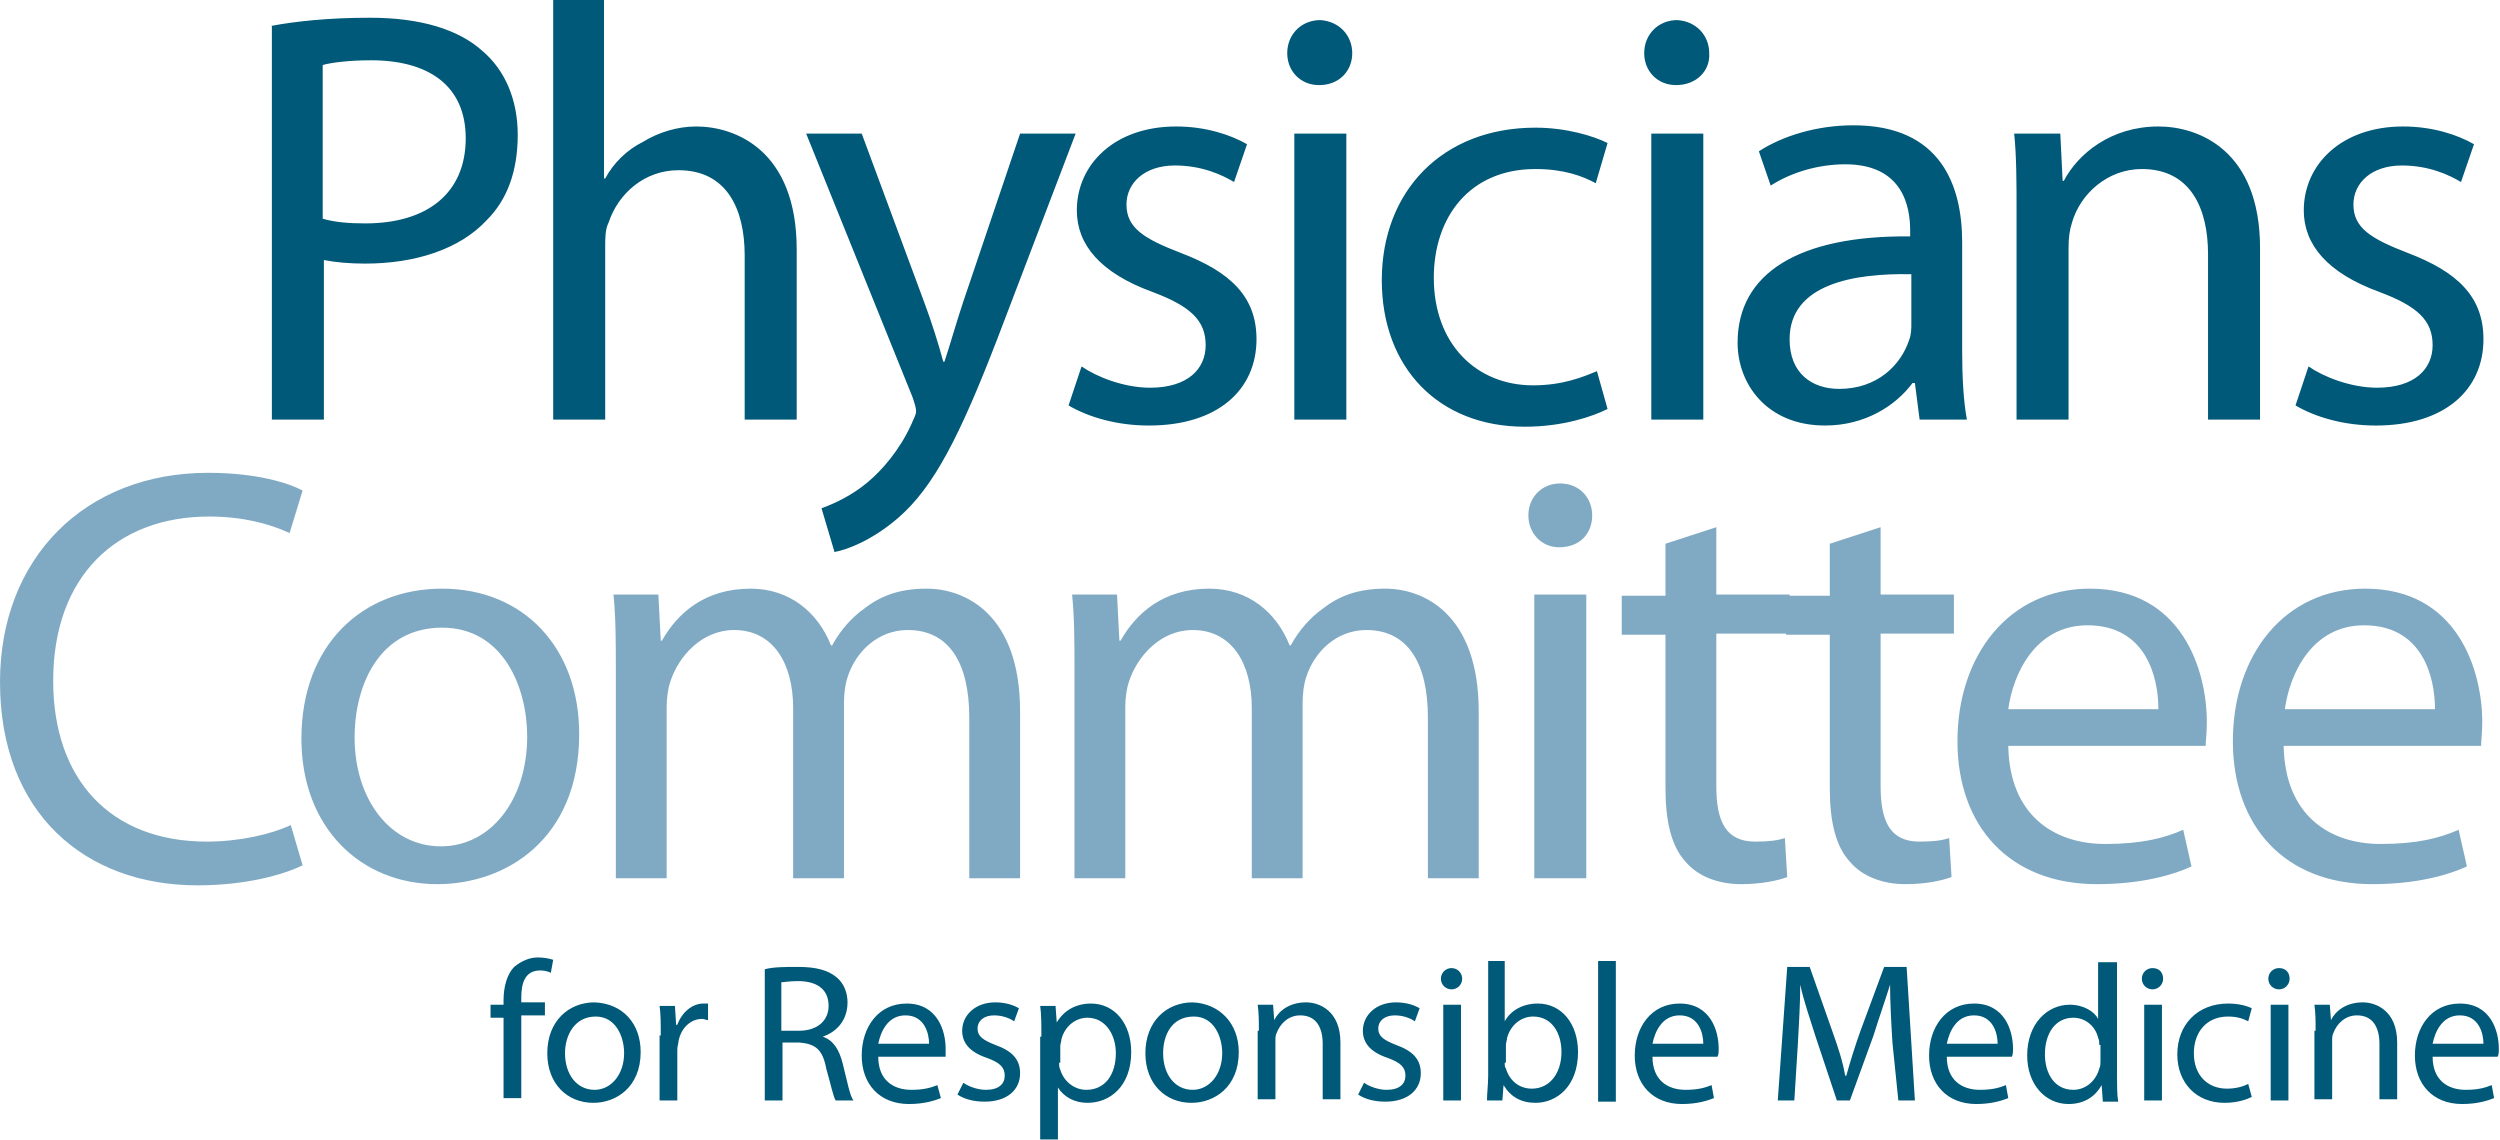
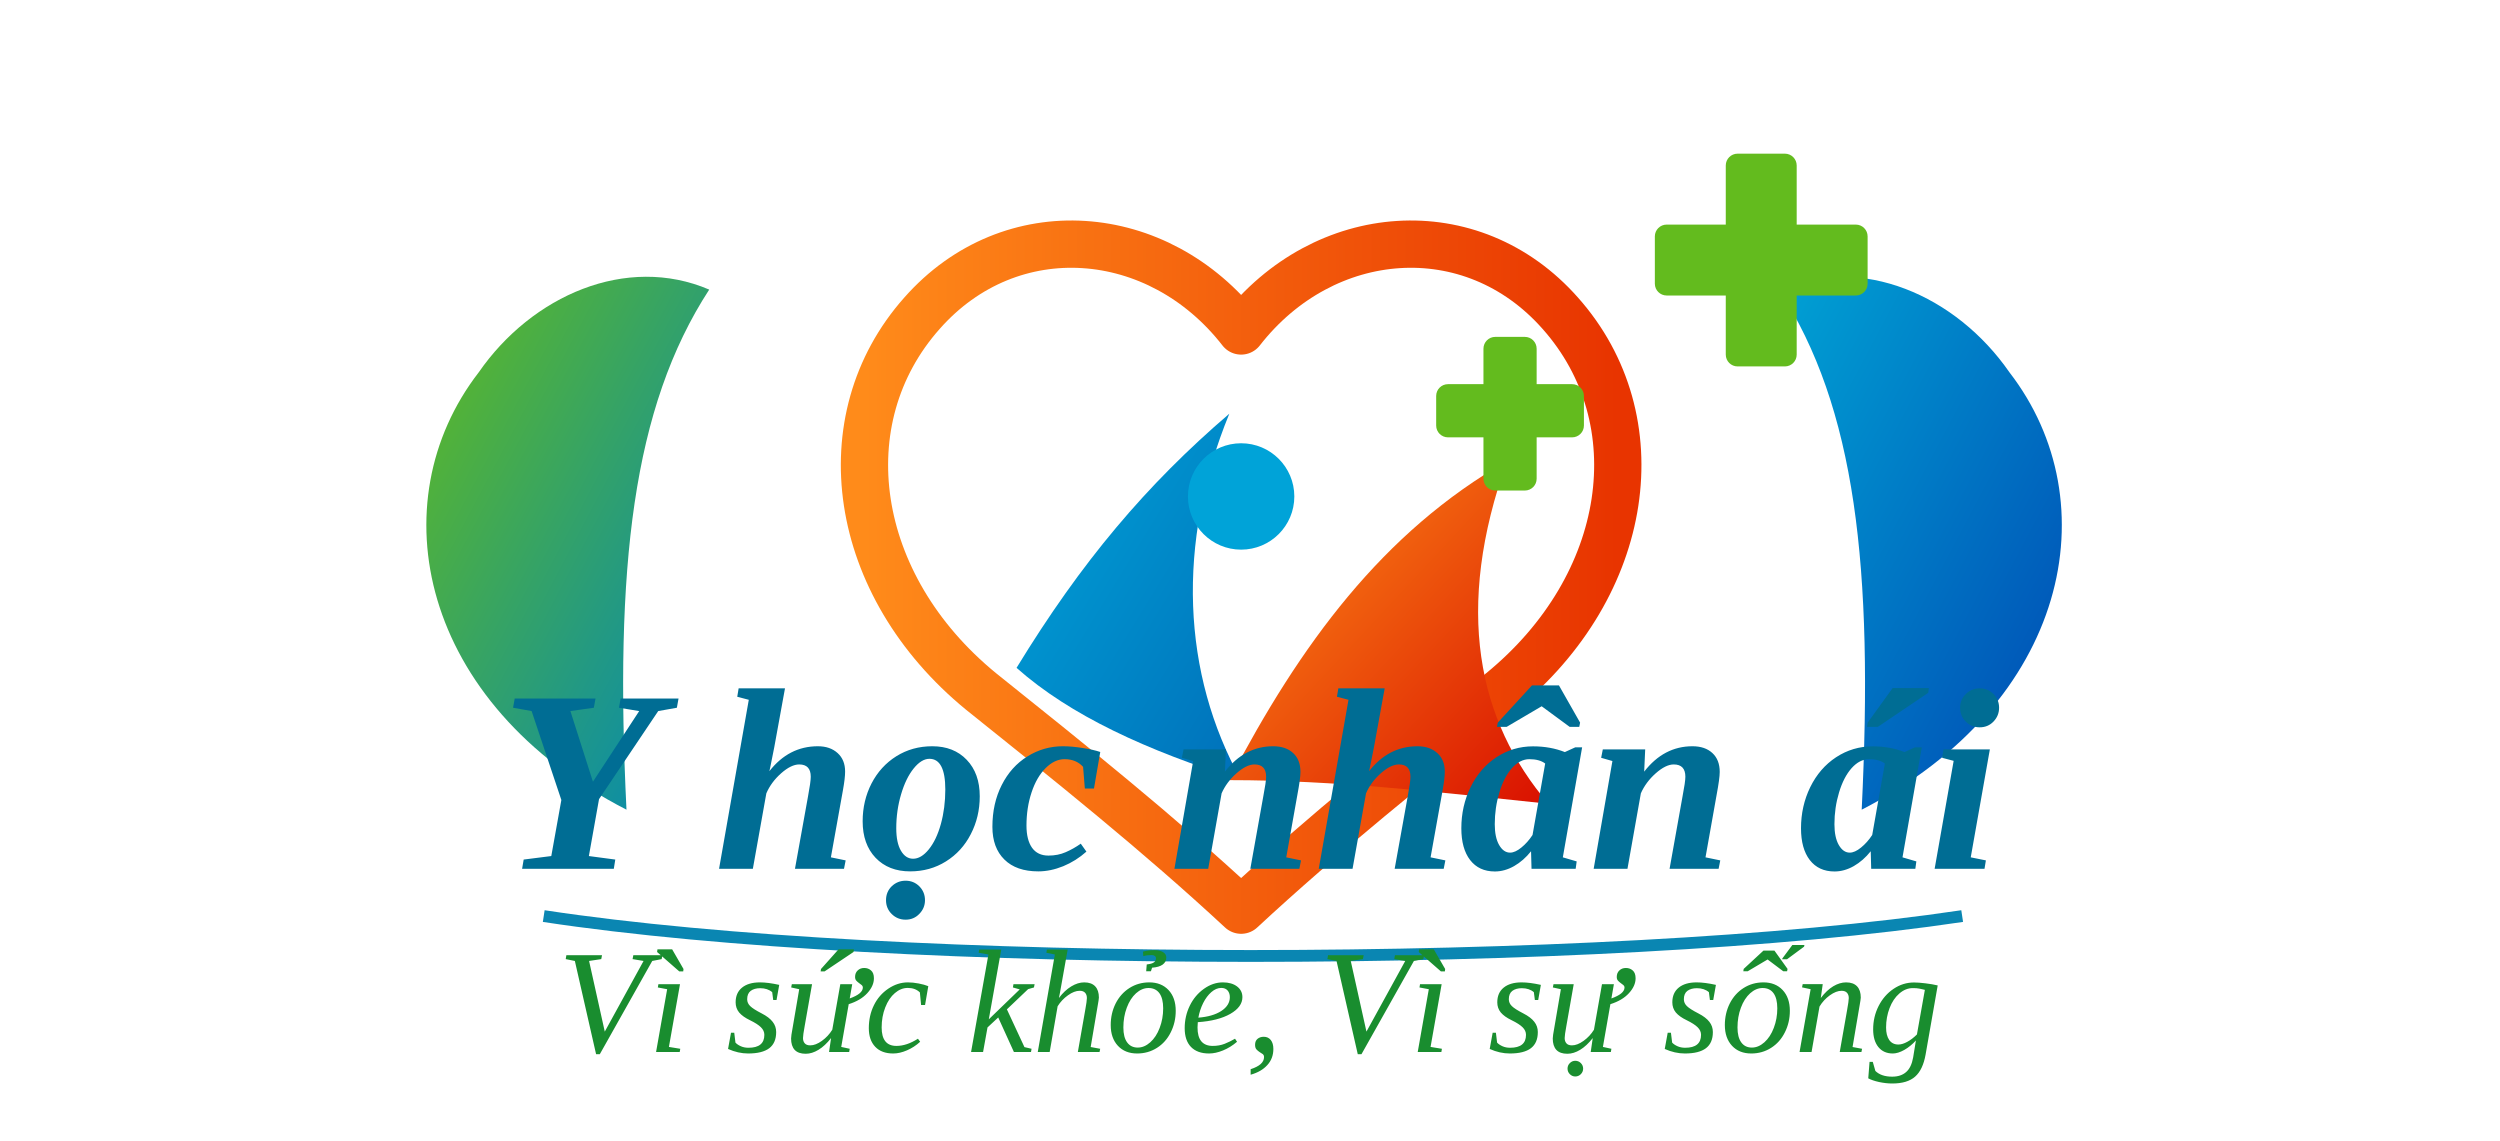
- <svg xmlns="http://www.w3.org/2000/svg" class="header__logo__figure--desktop" focusable="false" aria-hidden="true" viewBox="0 0 211.5 96.4">
-   <path d="M22.9 2.2c2.1-.4 4.9-.7 8.4-.7 4.3 0 7.5 1 9.5 2.8 1.9 1.6 3 4.1 3 7.1 0 3.1-.9 5.5-2.6 7.2-2.3 2.5-6.1 3.7-10.3 3.7-1.3 0-2.5-.1-3.5-.3v13.5H23V2.2zm4.4 16.3c1 .3 2.2.4 3.6.4 5.3 0 8.5-2.6 8.5-7.2 0-4.5-3.2-6.6-8-6.6-1.9 0-3.4.2-4.1.4v13zM46.7 0h4.4v15.1h.1c.7-1.3 1.8-2.4 3.2-3.1 1.3-.8 2.9-1.3 4.5-1.3 3.3 0 8.5 2 8.5 10.4v14.4H63V21.6c0-3.9-1.5-7.2-5.6-7.2-2.9 0-5.1 2-5.9 4.4-.3.6-.3 1.3-.3 2.1v14.6h-4.4V0zM72.9 11.3l5.3 14.3c.6 1.6 1.2 3.5 1.6 5h.1c.5-1.5 1-3.3 1.6-5.1l4.8-14.2H91l-6.6 17.3C81.2 36.9 79 41.2 76 43.8c-2.2 1.9-4.3 2.7-5.4 2.9L69.5 43c1.1-.4 2.6-1.1 3.9-2.2 1.2-1 2.7-2.7 3.7-4.9.2-.5.4-.8.4-1.1s-.1-.6-.3-1.2l-9-22.3h4.7zM91.5 31c1.3.9 3.6 1.8 5.8 1.8 3.2 0 4.7-1.6 4.7-3.6 0-2.1-1.3-3.3-4.5-4.5-4.4-1.6-6.4-4-6.4-6.9 0-3.9 3.2-7.1 8.4-7.1 2.5 0 4.6.7 6 1.5l-1.1 3.2c-1-.6-2.7-1.4-5-1.4-2.6 0-4.1 1.5-4.1 3.3 0 2 1.5 2.9 4.6 4.1 4.2 1.6 6.4 3.7 6.4 7.3 0 4.3-3.3 7.3-9.1 7.3-2.7 0-5.1-.7-6.8-1.7l1.1-3.3zM114.4 4.5c0 1.5-1.1 2.7-2.8 2.7-1.6 0-2.7-1.2-2.7-2.7 0-1.6 1.2-2.8 2.8-2.8 1.6.1 2.7 1.3 2.7 2.8zm-4.9 31V11.3h4.4v24.2h-4.4zM136 34.6c-1.2.6-3.7 1.5-7 1.5-7.3 0-12.1-5-12.1-12.4 0-7.5 5.1-12.9 13-12.9 2.6 0 4.9.7 6.1 1.3l-1 3.4c-1.1-.6-2.7-1.2-5.1-1.2-5.6 0-8.6 4.1-8.6 9.2 0 5.6 3.6 9.1 8.4 9.1 2.5 0 4.2-.7 5.4-1.2l.9 3.2zM144.6 4.5c.1 1.5-1.1 2.7-2.8 2.7-1.6 0-2.7-1.2-2.7-2.7 0-1.6 1.2-2.8 2.8-2.8 1.6.1 2.7 1.3 2.7 2.8zm-4.9 31V11.3h4.4v24.2h-4.4zM166 29.7c0 2.1.1 4.2.4 5.8h-4l-.4-3.1h-.2c-1.4 1.9-4 3.6-7.4 3.6-4.9 0-7.4-3.5-7.4-7 0-5.9 5.2-9.1 14.6-9v-.5c0-2-.6-5.6-5.5-5.6-2.3 0-4.6.7-6.3 1.8l-1-2.9c2-1.3 4.9-2.2 8-2.2 7.4 0 9.2 5.1 9.2 9.9v9.2zm-4.3-6.5c-4.8-.1-10.3.8-10.3 5.5 0 2.9 1.9 4.2 4.2 4.2 3.2 0 5.2-2 5.9-4.1.2-.5.2-1 .2-1.4v-4.2zM170.6 17.9c0-2.5 0-4.6-.2-6.6h3.9l.2 4h.1c1.2-2.3 4-4.6 8-4.6 3.4 0 8.6 2 8.6 10.3v14.5h-4.4v-14c0-3.9-1.5-7.2-5.6-7.2-2.9 0-5.2 2.1-5.9 4.5-.2.6-.3 1.3-.3 2.1v14.6h-4.4V17.9zM195.3 31c1.3.9 3.6 1.8 5.8 1.8 3.2 0 4.7-1.6 4.7-3.6 0-2.1-1.3-3.3-4.5-4.5-4.4-1.6-6.4-4-6.4-6.9 0-3.9 3.2-7.1 8.4-7.1 2.5 0 4.6.7 6 1.5l-1.1 3.2c-1-.6-2.7-1.4-5-1.4-2.6 0-4.1 1.5-4.1 3.3 0 2 1.5 2.9 4.6 4.1 4.2 1.6 6.4 3.7 6.4 7.3 0 4.3-3.3 7.3-9.1 7.3-2.7 0-5.1-.7-6.8-1.7l1.1-3.3z" fill="#005978" />
-   <path d="M25.6 73.2c-1.6.8-4.8 1.7-8.9 1.7C7.2 74.9 0 68.8 0 57.7 0 47.2 7.2 40 17.6 40c4.2 0 6.9.9 8 1.5l-1.1 3.6c-1.7-.8-4-1.4-6.8-1.4-7.9 0-13.2 5.1-13.2 13.9 0 8.3 4.8 13.6 13 13.6 2.7 0 5.4-.6 7.1-1.4l1 3.4z" fill="#80aac4" />
-   <path d="M49 62.1c0 8.9-6.2 12.7-12 12.7-6.5 0-11.5-4.8-11.5-12.3 0-8 5.2-12.7 11.9-12.7 6.9 0 11.6 5 11.6 12.3zm-19 .3c0 5.2 3 9.2 7.3 9.2 4.2 0 7.3-3.9 7.3-9.3 0-4.1-2-9.2-7.2-9.2S30 57.8 30 62.4zM52.1 56.8c0-2.5 0-4.5-.2-6.5h3.8l.2 3.9h.1c1.3-2.3 3.6-4.4 7.5-4.4 3.3 0 5.7 2 6.8 4.8h.1c.7-1.3 1.7-2.4 2.7-3.1 1.4-1.1 3-1.7 5.3-1.7 3.2 0 7.9 2.1 7.9 10.4v14.1H82V60.7c0-4.6-1.7-7.4-5.2-7.4-2.5 0-4.4 1.8-5.1 4-.2.6-.3 1.4-.3 2.2v14.8h-4.3V59.9c0-3.8-1.7-6.6-5-6.6-2.7 0-4.7 2.2-5.4 4.4-.2.6-.3 1.4-.3 2.1v14.5h-4.3V56.8zM90.9 56.8c0-2.5 0-4.5-.2-6.5h3.8l.2 3.9h.1c1.3-2.3 3.6-4.4 7.5-4.4 3.3 0 5.7 2 6.8 4.8h.1c.7-1.3 1.7-2.4 2.7-3.1 1.4-1.1 3-1.7 5.3-1.7 3.2 0 7.9 2.1 7.9 10.4v14.1h-4.3V60.7c0-4.6-1.7-7.4-5.2-7.4-2.5 0-4.4 1.8-5.1 4-.2.6-.3 1.4-.3 2.2v14.8h-4.3V59.9c0-3.8-1.7-6.6-5-6.6-2.7 0-4.7 2.2-5.4 4.4-.2.6-.3 1.4-.3 2.1v14.5h-4.3V56.8zM134.7 43.6c0 1.5-1 2.7-2.8 2.7-1.5 0-2.6-1.2-2.6-2.7 0-1.5 1.1-2.7 2.7-2.7s2.7 1.2 2.7 2.7zm-4.9 30.7v-24h4.4v24h-4.4zM145.2 44.6v5.7h6.2v3.3h-6.2v12.9c0 3 .8 4.7 3.3 4.7 1.2 0 1.9-.1 2.5-.3l.2 3.3c-.8.3-2.2.6-3.9.6-2 0-3.7-.7-4.7-1.9-1.2-1.3-1.7-3.4-1.7-6.2v-13h-3.7v-3.3h3.7V46l4.3-1.4z" fill="#80aac4" />
-   <path d="M159.1 44.6v5.7h6.2v3.3h-6.2v12.9c0 3 .8 4.7 3.3 4.7 1.2 0 1.9-.1 2.5-.3l.2 3.3c-.8.3-2.2.6-3.9.6-2 0-3.7-.7-4.7-1.9-1.2-1.3-1.7-3.4-1.7-6.2v-13h-3.7v-3.3h3.7V46l4.3-1.4zM169.9 63.1c.1 5.9 3.9 8.3 8.2 8.3 3.1 0 5-.5 6.6-1.2l.7 3.1c-1.5.7-4.2 1.5-8 1.5-7.4 0-11.8-4.9-11.8-12.1s4.3-12.9 11.2-12.9c7.8 0 9.9 6.9 9.9 11.3 0 .9-.1 1.6-.1 2h-16.7zm12.7-3.1c0-2.8-1.1-7.1-6-7.1-4.4 0-6.3 4.1-6.7 7.1h12.7zM193.2 63.1c.1 5.9 3.9 8.3 8.2 8.3 3.1 0 5-.5 6.6-1.2l.7 3.1c-1.5.7-4.2 1.5-8 1.5-7.4 0-11.8-4.9-11.8-12.1s4.3-12.9 11.2-12.9c7.8 0 9.9 6.9 9.9 11.3 0 .9-.1 1.6-.1 2h-16.7zM206 60c0-2.8-1.1-7.1-6-7.1-4.4 0-6.3 4.1-6.7 7.1H206z" fill="#80aac4" />
-   <path d="M42.6 93.1v-7h-1.1V85h1.1v-.4c0-1.1.3-2.2.9-2.8.6-.5 1.3-.8 2-.8.5 0 1 .1 1.3.2l-.2 1.1c-.2-.1-.5-.2-.9-.2-1.3 0-1.6 1.1-1.6 2.3v.4h2v1.1h-2v7h-1.5zM54.2 89c0 3-2.1 4.3-4 4.3-2.2 0-3.9-1.6-3.9-4.2 0-2.7 1.8-4.3 4-4.3 2.4.1 3.9 1.8 3.9 4.2zm-6.4.1c0 1.8 1 3.1 2.5 3.1 1.4 0 2.5-1.3 2.5-3.1 0-1.4-.7-3.1-2.4-3.1-1.8 0-2.6 1.6-2.6 3.1zM55.9 87.6c0-1 0-1.8-.1-2.5h1.3l.1 1.6h.1c.4-1.1 1.3-1.8 2.2-1.8h.4v1.4c-.2 0-.3-.1-.5-.1-1 0-1.8.8-2 1.9 0 .2-.1.4-.1.7v4.3h-1.5v-5.5zM64.7 82c.7-.2 1.8-.2 2.8-.2 1.6 0 2.6.3 3.3.9.6.5.9 1.3.9 2.1 0 1.5-.9 2.5-2.1 2.9.9.3 1.4 1.1 1.7 2.3.4 1.6.6 2.7.9 3.1h-1.5c-.2-.3-.4-1.3-.8-2.7-.3-1.6-.9-2.1-2.3-2.2h-1.4v4.9h-1.5V82zm1.4 5.2h1.5c1.6 0 2.5-.9 2.5-2.1 0-1.5-1.1-2.1-2.6-2.1-.7 0-1.2.1-1.4.1v4.1zM74.3 89.4c0 2 1.3 2.8 2.8 2.8 1.1 0 1.7-.2 2.2-.4l.3 1.1c-.5.2-1.4.5-2.7.5-2.5 0-4-1.7-4-4.1s1.4-4.4 3.8-4.4c2.6 0 3.3 2.3 3.3 3.8v.7h-5.7zm4.3-1.1c0-.9-.4-2.4-2-2.4-1.5 0-2.1 1.4-2.3 2.4h4.3zM81.5 91.6c.4.3 1.2.6 1.9.6 1.1 0 1.6-.5 1.6-1.2s-.4-1.1-1.5-1.5c-1.5-.5-2.1-1.3-2.1-2.3 0-1.3 1.1-2.4 2.8-2.4.8 0 1.5.2 2 .5l-.4 1.1c-.3-.2-.9-.5-1.7-.5-.9 0-1.4.5-1.4 1.1 0 .7.5 1 1.5 1.4 1.4.5 2.1 1.2 2.1 2.4 0 1.4-1.1 2.4-3 2.4-.9 0-1.7-.2-2.3-.6l.5-1zM88.1 87.7c0-1 0-1.9-.1-2.6h1.3l.1 1.4c.6-1 1.6-1.6 2.9-1.6 2 0 3.4 1.7 3.4 4.1 0 2.9-1.8 4.3-3.7 4.3-1.1 0-2-.5-2.5-1.3v4.4H88v-8.7zm1.5 2.2c0 .2 0 .4.1.6.3 1 1.2 1.7 2.2 1.7 1.6 0 2.5-1.3 2.5-3.1 0-1.6-.9-3-2.4-3-1 0-1.9.7-2.2 1.8 0 .2-.1.4-.1.6v1.4zM104.8 89c0 3-2.1 4.3-4 4.3-2.2 0-3.9-1.6-3.9-4.2 0-2.7 1.8-4.3 4-4.3 2.3.1 3.9 1.8 3.9 4.2zm-6.4.1c0 1.8 1 3.1 2.5 3.1 1.4 0 2.5-1.3 2.5-3.1 0-1.4-.7-3.1-2.4-3.1-1.9 0-2.6 1.6-2.6 3.1zM106.5 87.2c0-.8 0-1.5-.1-2.2h1.3l.1 1.3c.4-.8 1.3-1.5 2.7-1.5 1.1 0 2.9.7 2.9 3.4V93h-1.5v-4.7c0-1.3-.5-2.4-1.9-2.4-1 0-1.7.7-2 1.5-.1.2-.1.4-.1.7V93h-1.5v-5.8zM115.4 91.6c.4.3 1.2.6 1.9.6 1.1 0 1.6-.5 1.6-1.2s-.4-1.1-1.5-1.5c-1.5-.5-2.1-1.3-2.1-2.3 0-1.3 1.1-2.4 2.8-2.4.8 0 1.5.2 2 .5l-.4 1.1c-.3-.2-.9-.5-1.7-.5-.9 0-1.4.5-1.4 1.1 0 .7.5 1 1.5 1.4 1.4.5 2.1 1.2 2.1 2.4 0 1.4-1.1 2.4-3 2.4-.9 0-1.7-.2-2.3-.6l.5-1zM123.7 82.8c0 .5-.4.9-.9.9s-.9-.4-.9-.9.4-.9.9-.9.9.4.9.9zm-1.6 10.3V85h1.5v8.1h-1.5zM125.8 81.3h1.5v5.1c.5-.9 1.5-1.5 2.8-1.5 2 0 3.4 1.7 3.4 4.1 0 2.9-1.8 4.3-3.6 4.3-1.2 0-2.1-.5-2.7-1.5l-.1 1.3h-1.3c0-.6.1-1.4.1-2.1v-9.7zm1.5 8.6c0 .2 0 .4.1.5.3 1 1.1 1.7 2.2 1.7 1.5 0 2.5-1.3 2.5-3.1 0-1.6-.8-3-2.4-3-1 0-1.9.7-2.2 1.8 0 .2-.1.4-.1.6v1.5zM135.2 81.3h1.5v11.9h-1.5V81.3zM139.8 89.4c0 2 1.3 2.8 2.8 2.8 1.1 0 1.7-.2 2.2-.4l.2 1.1c-.5.2-1.4.5-2.7.5-2.5 0-4-1.7-4-4.1s1.4-4.4 3.8-4.4c2.6 0 3.3 2.3 3.3 3.8 0 .3 0 .5-.1.7h-5.5zm4.3-1.1c0-.9-.4-2.4-2-2.4-1.5 0-2.1 1.4-2.3 2.4h4.3zM160.1 88.2c-.1-1.6-.2-3.5-.2-4.9-.4 1.3-.9 2.7-1.4 4.3l-2 5.5h-1.1l-1.8-5.4c-.5-1.6-1-3-1.3-4.4 0 1.4-.1 3.3-.2 5l-.3 4.8h-1.4l.8-11.3h1.9l1.9 5.4c.5 1.4.9 2.6 1.1 3.8h.1c.3-1.1.7-2.4 1.2-3.8l2-5.4h1.9l.7 11.3h-1.4l-.5-4.9zM164.7 89.4c0 2 1.3 2.8 2.8 2.8 1.1 0 1.7-.2 2.2-.4l.2 1.1c-.5.2-1.4.5-2.7.5-2.5 0-4-1.7-4-4.1s1.4-4.4 3.8-4.4c2.6 0 3.3 2.3 3.3 3.8 0 .3 0 .5-.1.7h-5.5zm4.3-1.1c0-.9-.4-2.4-2-2.4-1.5 0-2.1 1.4-2.3 2.4h4.3zM179.1 81.3v9.8c0 .7 0 1.5.1 2.1h-1.3l-.1-1.4c-.5.9-1.4 1.6-2.8 1.6-2 0-3.5-1.7-3.5-4.1 0-2.7 1.7-4.3 3.6-4.3 1.2 0 2.1.6 2.4 1.2v-4.8h1.6zm-1.5 7.1c0-.2 0-.4-.1-.6-.2-.9-1-1.7-2.1-1.7-1.5 0-2.4 1.3-2.4 3.1 0 1.6.8 3 2.4 3 1 0 1.9-.7 2.2-1.8.1-.2.1-.4.1-.6v-1.4zM183 82.8c0 .5-.4.9-.9.9s-.9-.4-.9-.9.4-.9.9-.9c.6 0 .9.4.9.9zm-1.6 10.3V85h1.5v8.1h-1.5zM190.5 92.8c-.4.2-1.2.5-2.3.5-2.4 0-4-1.7-4-4.1 0-2.5 1.7-4.3 4.3-4.3.9 0 1.6.2 2 .4l-.3 1.1c-.4-.2-.9-.4-1.7-.4-1.9 0-2.9 1.4-2.9 3.1 0 1.9 1.2 3 2.8 3 .8 0 1.4-.2 1.8-.4l.3 1.1zM193.7 82.8c0 .5-.4.9-.9.9s-.9-.4-.9-.9.4-.9.9-.9c.6 0 .9.4.9.9zm-1.6 10.3V85h1.5v8.1h-1.5zM195.9 87.2c0-.8 0-1.5-.1-2.2h1.3l.1 1.3c.4-.8 1.3-1.5 2.7-1.5 1.1 0 2.9.7 2.9 3.4V93h-1.5v-4.7c0-1.3-.5-2.4-1.9-2.4-1 0-1.7.7-2 1.5-.1.2-.1.4-.1.7V93h-1.5v-5.8zM205.8 89.4c0 2 1.3 2.8 2.8 2.8 1.1 0 1.7-.2 2.2-.4l.2 1.1c-.5.2-1.4.5-2.7.5-2.5 0-4-1.7-4-4.1s1.4-4.4 3.8-4.4c2.6 0 3.3 2.3 3.3 3.8 0 .3 0 .5-.1.7h-5.5zm4.3-1.1c0-.9-.4-2.4-2-2.4-1.5 0-2.1 1.4-2.3 2.4h4.3z" fill="#005978" />
+ <svg xmlns="http://www.w3.org/2000/svg" viewBox="0 0 423 193" role="img" aria-labelledby="logoTitle logoDesc">
+   <defs>
+     <linearGradient id="leftHand" x1="0%" y1="0%" x2="100%" y2="100%">
+       <stop offset="0%" stop-color="#63bb1e" />
+       <stop offset="100%" stop-color="#0087b9" />
+     </linearGradient>
+     <linearGradient id="rightHand" x1="0%" y1="0%" x2="100%" y2="100%">
+       <stop offset="0%" stop-color="#00a2d4" />
+       <stop offset="100%" stop-color="#0048b3" />
+     </linearGradient>
+     <linearGradient id="heartStroke" x1="0%" y1="0%" x2="100%" y2="0%">
+       <stop offset="0%" stop-color="#ff8b1a" />
+       <stop offset="100%" stop-color="#e83400" />
+     </linearGradient>
+     <linearGradient id="innerWarm" x1="0%" y1="0%" x2="100%" y2="100%">
+       <stop offset="0%" stop-color="#ff9117" />
+       <stop offset="100%" stop-color="#d91000" />
+     </linearGradient>
+     <linearGradient id="innerCool" x1="0%" y1="0%" x2="100%" y2="100%">
+       <stop offset="0%" stop-color="#00a4d8" />
+       <stop offset="100%" stop-color="#0070ba" />
+     </linearGradient>
+   </defs>
+   <g transform="translate(32 8)">
+     <path d="M74 129C39 111 32 77 49 55C58 42 74 35 88 41C75 61 72 88 74 129Z" fill="url(#leftHand)" />
+     <path d="M283 129C318 111 325 77 308 55C299 42 283 35 269 41C282 61 285 88 283 129Z" fill="url(#rightHand)" />
+     <path d="M178 48C164 30 139 28 124 45C108 63 112 91 134 109C149 121 164 133 178 146C192 133 207 121 222 109C244 91 248 63 232 45C217 28 192 30 178 48Z" fill="none" stroke="url(#heartStroke)" stroke-width="8" stroke-linecap="round" stroke-linejoin="round" />
+     <path d="M140 105C151 87 162 74 176 62C167 84 168 106 178 124C162 119 149 113 140 105Z" fill="url(#innerCool)" />
+     <path d="M176 124C188 101 202 82 223 70C214 95 218 114 230 128C211 126 194 124 176 124Z" fill="url(#innerWarm)" />
+     <circle cx="178" cy="76" r="9" fill="#00a3d8" />
+     <g fill="#63bb1e">
+       <rect x="260" y="18" width="12" height="36" rx="2" />
+       <rect x="248" y="30" width="36" height="12" rx="2" />
+       <rect x="219" y="49" width="9" height="26" rx="2" />
+       <rect x="211" y="57" width="25" height="9" rx="2" />
+     </g>
+   </g>
+   <text x="211.5" y="147" text-anchor="middle" fill="#006d94" font-size="44" font-weight="700" font-style="italic" font-family="Georgia, 'Times New Roman', serif">
+     Y học nhân ái
+   </text>
+   <path d="M92 155C151 164 272 164 332 155" fill="none" stroke="#0a86b2" stroke-width="2" />
+   <text x="211.5" y="178" text-anchor="middle" fill="#198d2f" font-size="25" font-style="italic" font-family="Georgia, 'Times New Roman', serif">
+     Vì sức khỏe, Vì sự sống
+   </text>
</svg>
